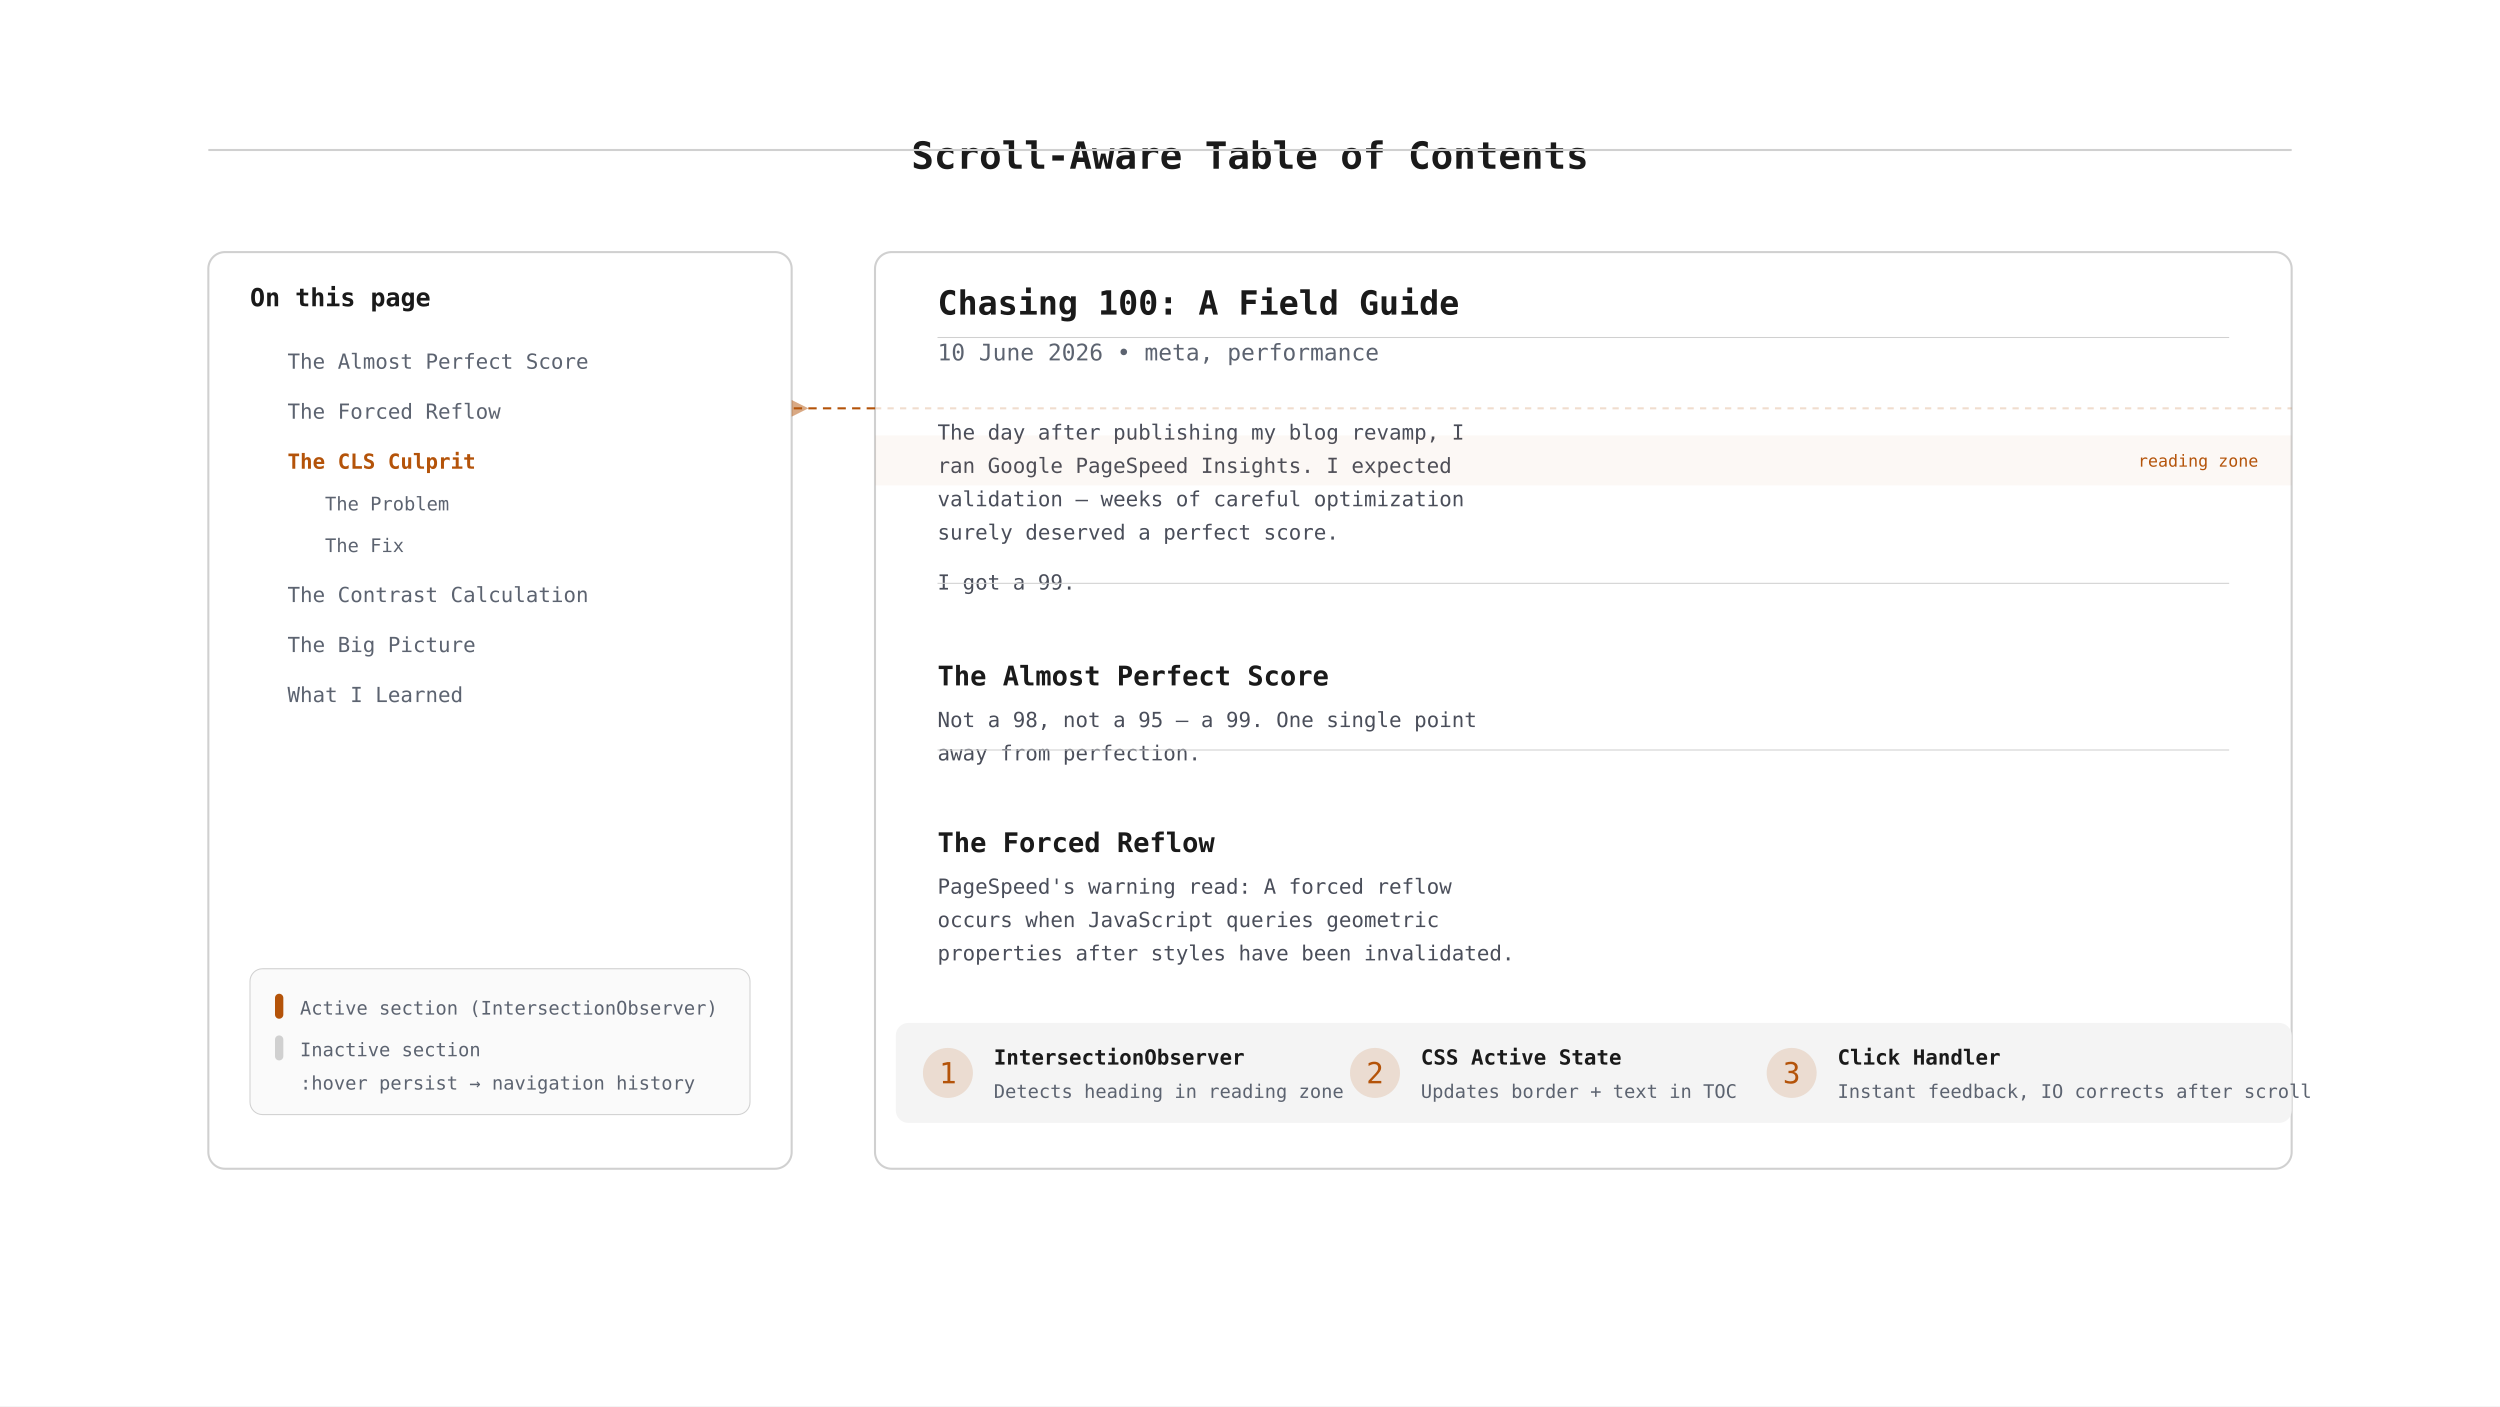
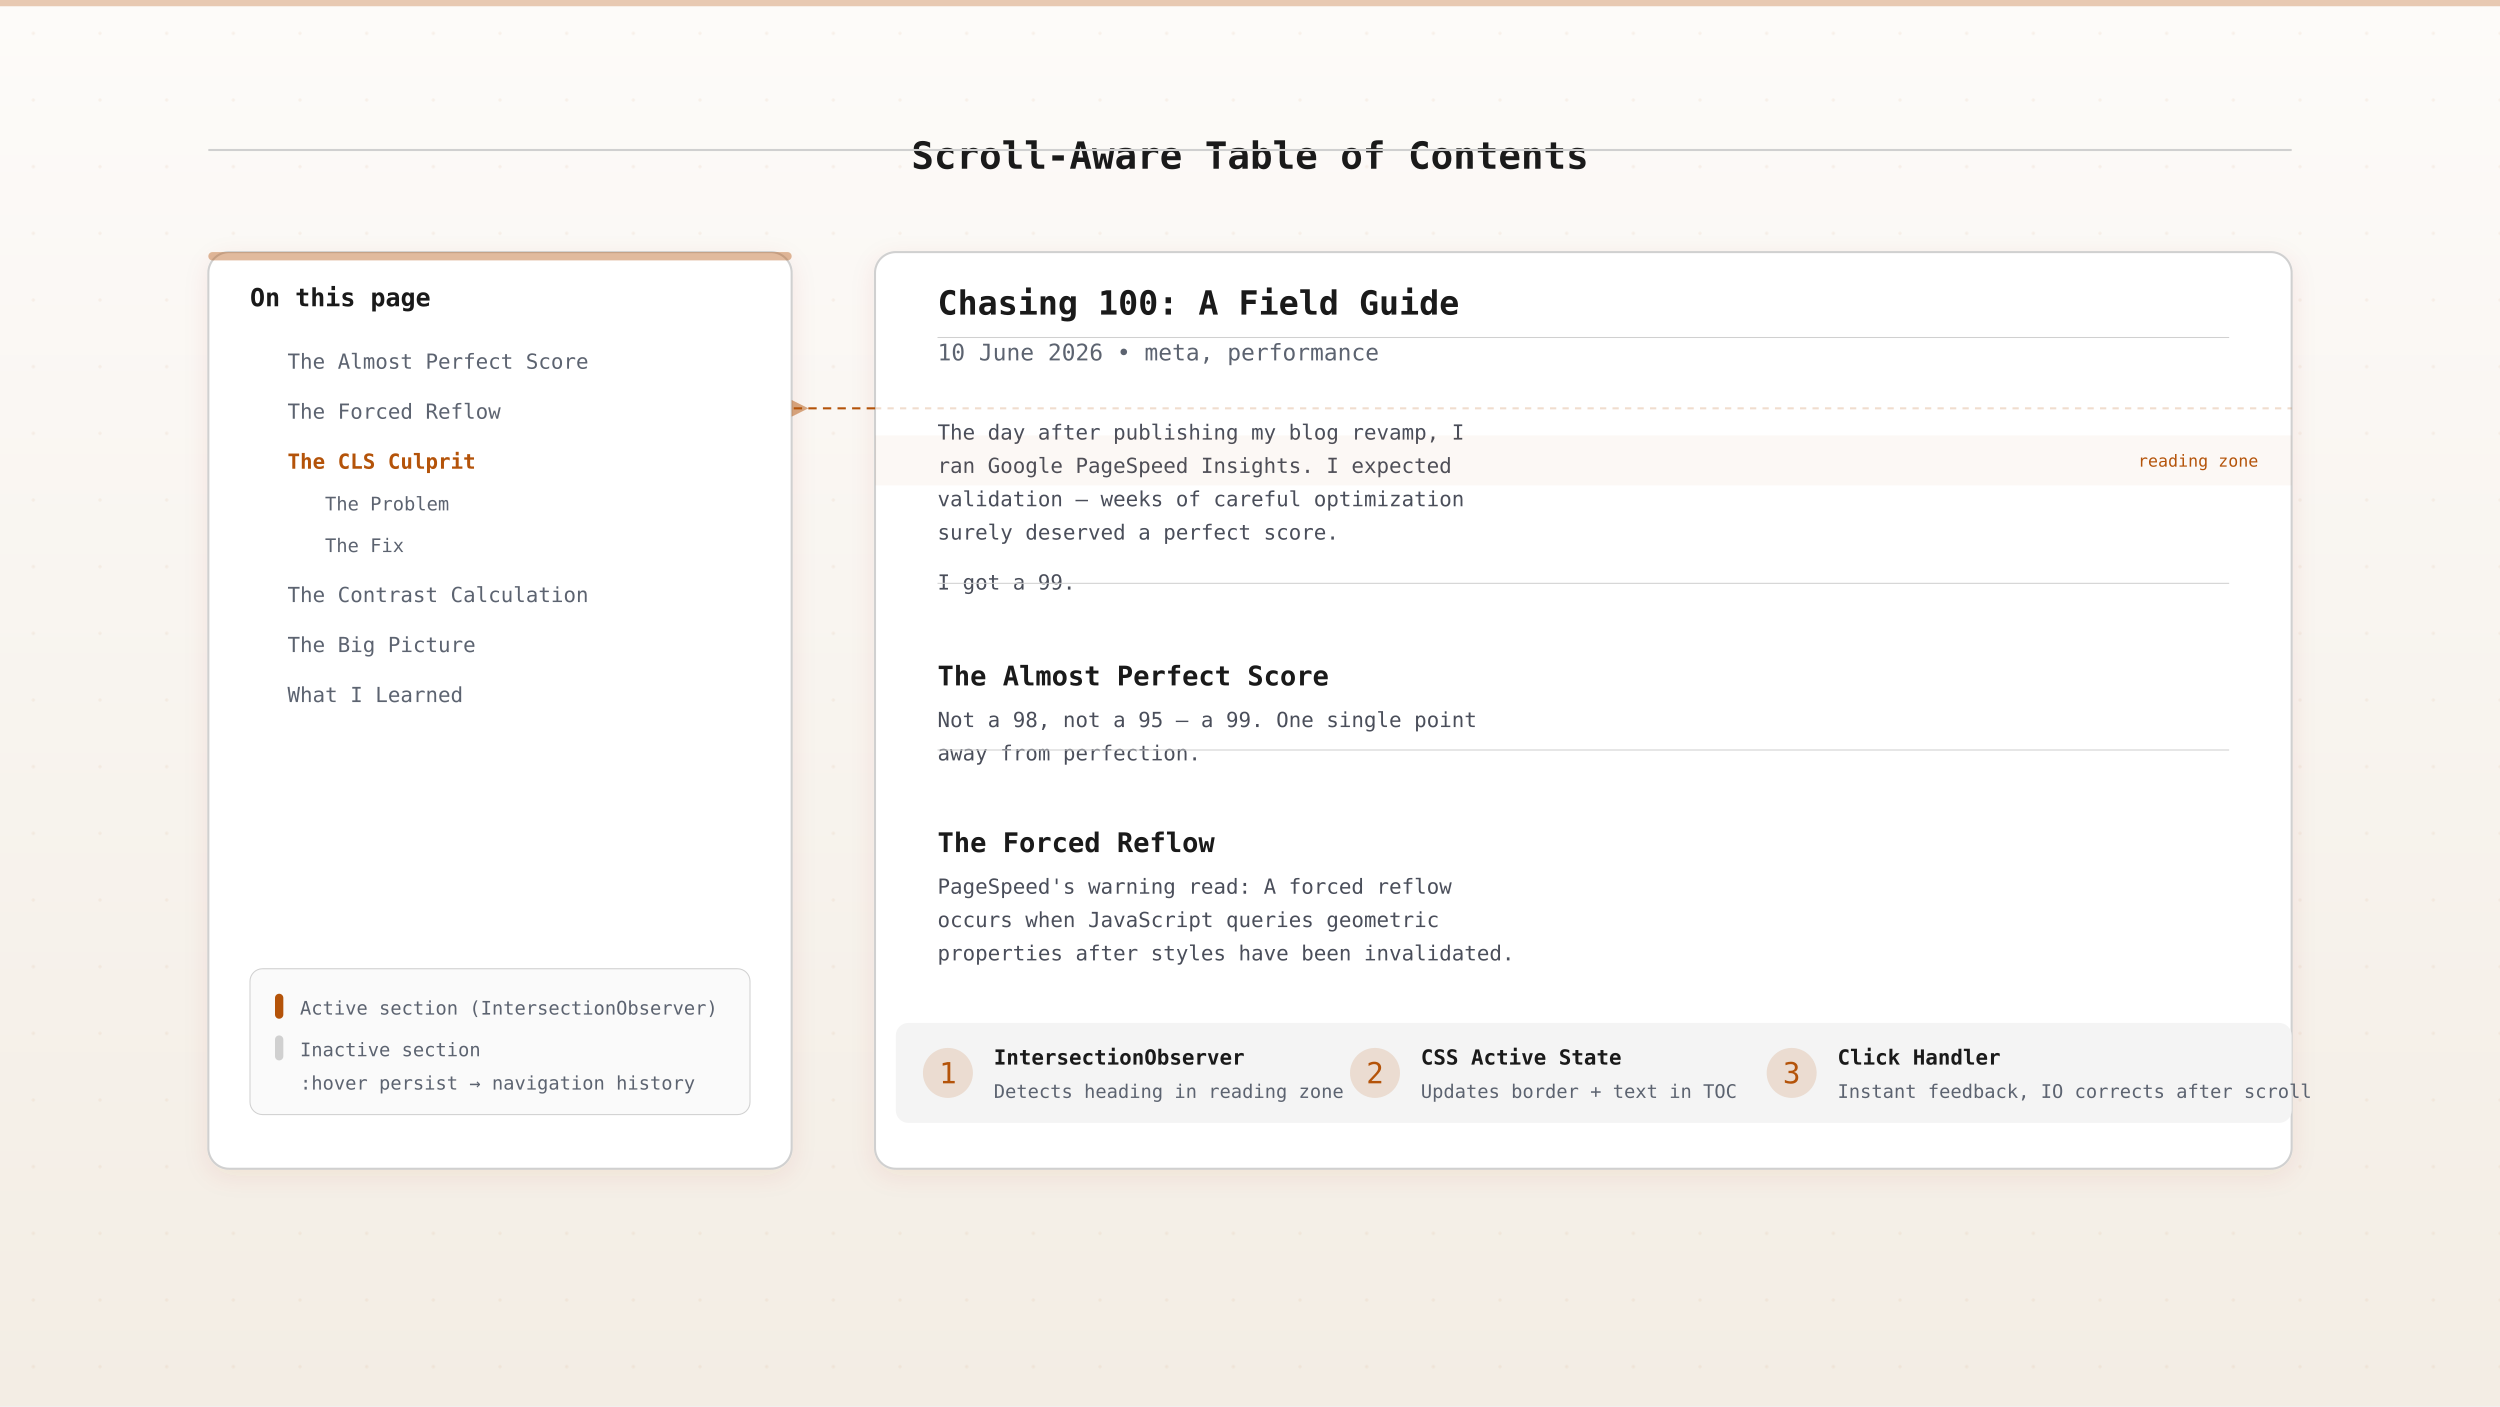
- <svg xmlns="http://www.w3.org/2000/svg" viewBox="0 0 1200 675" fill="none">
-   <rect width="1200" height="675" fill="#ffffff" />
+ <svg xmlns="http://www.w3.org/2000/svg" width="1200" height="675" viewBox="0 0 1200 675" fill="none">
+   <defs>
+     <linearGradient id="bgGrad" x1="0%" y1="0%" x2="0%" y2="100%">
+       <stop offset="0%" stop-color="#FDFBF9" />
+       <stop offset="100%" stop-color="#F3EDE4" />
+     </linearGradient>
+     <filter id="cardShadow" x="-6%" y="-6%" width="112%" height="112%">
+       <feDropShadow dx="0" dy="3" stdDeviation="6" flood-color="#B45309" flood-opacity="0.08" />
+     </filter>
+     <pattern id="dotgrid" x="0" y="0" width="32" height="32" patternUnits="userSpaceOnUse">
+       <circle cx="16" cy="16" r="0.8" fill="#B45309" opacity="0.06" />
+     </pattern>
+   </defs>
+   <rect width="1200" height="675" fill="url(#bgGrad)" />
+   <rect width="1200" height="675" fill="url(#dotgrid)" />
+   <rect x="0" y="0" width="1200" height="3" fill="#B45309" opacity="0.3" />
  <text x="600" y="81" text-anchor="middle" font-family="ui-monospace,monospace" font-size="18" fill="#1a1a1a" font-weight="700">Scroll-Aware Table of Contents</text>
  <line x1="100" y1="72" x2="1100" y2="72" stroke="#d0d0d0" stroke-width="1" />
-   <rect x="100" y="121" width="280" height="440" rx="8" fill="#ffffff" stroke="#d0d0d0" stroke-width="1" />
+   <rect x="100" y="121" width="280" height="440" rx="10" fill="#ffffff" stroke="#d0d0d0" stroke-width="1" filter="url(#cardShadow)" />
+   <rect x="100" y="121" width="280" height="4" rx="2" fill="#B45309" opacity="0.4" />
  <text x="120" y="147" font-family="ui-monospace,monospace" font-size="12" fill="#1a1a1a" font-weight="600">On this page</text>
  <line x1="120" y1="148" x2="120" y2="148" stroke="#d0d0d0" stroke-width="2" />
  <text x="138" y="177" font-family="ui-monospace,monospace" font-size="10" fill="#5c6370">The Almost Perfect Score</text>
  <line x1="120" y1="172" x2="120" y2="172" stroke="#d0d0d0" stroke-width="2" />
  <text x="138" y="201" font-family="ui-monospace,monospace" font-size="10" fill="#5c6370">The Forced Reflow</text>
  <line x1="120" y1="196" x2="120" y2="196" stroke="#B45309" stroke-width="2" />
  <text x="138" y="225" font-family="ui-monospace,monospace" font-size="10" fill="#B45309" font-weight="600">The CLS Culprit</text>
  <line x1="120" y1="216" x2="120" y2="216" stroke="#d0d0d0" stroke-width="2" />
  <text x="156" y="245" font-family="ui-monospace,monospace" font-size="9" fill="#5c6370">The Problem</text>
  <line x1="120" y1="236" x2="120" y2="236" stroke="#d0d0d0" stroke-width="2" />
  <text x="156" y="265" font-family="ui-monospace,monospace" font-size="9" fill="#5c6370">The Fix</text>
  <line x1="120" y1="260" x2="120" y2="260" stroke="#d0d0d0" stroke-width="2" />
  <text x="138" y="289" font-family="ui-monospace,monospace" font-size="10" fill="#5c6370">The Contrast Calculation</text>
  <line x1="120" y1="284" x2="120" y2="284" stroke="#d0d0d0" stroke-width="2" />
  <text x="138" y="313" font-family="ui-monospace,monospace" font-size="10" fill="#5c6370">The Big Picture</text>
  <line x1="120" y1="308" x2="120" y2="308" stroke="#d0d0d0" stroke-width="2" />
  <text x="138" y="337" font-family="ui-monospace,monospace" font-size="10" fill="#5c6370">What I Learned</text>
  <rect x="120" y="465" width="240" height="70" rx="6" fill="#fafafa" stroke="#d0d0d0" stroke-width="0.5" />
  <rect x="132" y="477" width="4" height="12" rx="2" fill="#B45309" />
  <text x="144" y="487" font-family="ui-monospace,monospace" font-size="9" fill="#5c6370">Active section (IntersectionObserver)</text>
  <rect x="132" y="497" width="4" height="12" rx="2" fill="#d0d0d0" />
  <text x="144" y="507" font-family="ui-monospace,monospace" font-size="9" fill="#5c6370">Inactive section</text>
  <text x="144" y="523" font-family="ui-monospace,monospace" font-size="9" fill="#5c6370">:hover persist → navigation history</text>
-   <rect x="420" y="121" width="680" height="440" rx="8" fill="#ffffff" stroke="#d0d0d0" stroke-width="1" />
+   <rect x="420" y="121" width="680" height="440" rx="10" fill="#ffffff" stroke="#d0d0d0" stroke-width="1" filter="url(#cardShadow)" />
  <text x="450" y="151" font-family="ui-monospace,monospace" font-size="16" fill="#1a1a1a" font-weight="700">Chasing 100: A Field Guide</text>
  <text x="450" y="173" font-family="ui-monospace,monospace" font-size="11" fill="#5c6370">10 June 2026  •  meta, performance</text>
  <line x1="450" y1="162" x2="1070" y2="162" stroke="#d0d0d0" stroke-width="0.5" />
  <text x="450" y="211" font-family="ui-monospace,monospace" font-size="10" fill="#4a4e5a">The day after publishing my blog revamp, I</text>
  <text x="450" y="227" font-family="ui-monospace,monospace" font-size="10" fill="#4a4e5a">ran Google PageSpeed Insights. I expected</text>
  <text x="450" y="243" font-family="ui-monospace,monospace" font-size="10" fill="#4a4e5a">validation — weeks of careful optimization</text>
  <text x="450" y="259" font-family="ui-monospace,monospace" font-size="10" fill="#4a4e5a">surely deserved a perfect score.</text>
  <text x="450" y="283" font-family="ui-monospace,monospace" font-size="10" fill="#4a4e5a">I got a 99.</text>
  <line x1="450" y1="280" x2="1070" y2="280" stroke="#d0d0d0" stroke-width="0.5" />
  <text x="450" y="329" font-family="ui-monospace,monospace" font-size="13" fill="#1a1a1a" font-weight="700">The Almost Perfect Score</text>
  <text x="450" y="349" font-family="ui-monospace,monospace" font-size="10" fill="#4a4e5a">Not a 98, not a 95 — a 99. One single point</text>
  <text x="450" y="365" font-family="ui-monospace,monospace" font-size="10" fill="#4a4e5a">away from perfection.</text>
  <line x1="450" y1="360" x2="1070" y2="360" stroke="#d0d0d0" stroke-width="0.5" />
  <text x="450" y="409" font-family="ui-monospace,monospace" font-size="13" fill="#1a1a1a" font-weight="700">The Forced Reflow</text>
  <text x="450" y="429" font-family="ui-monospace,monospace" font-size="10" fill="#4a4e5a">PageSpeed's warning read: A forced reflow</text>
  <text x="450" y="445" font-family="ui-monospace,monospace" font-size="10" fill="#4a4e5a">occurs when JavaScript queries geometric</text>
  <text x="450" y="461" font-family="ui-monospace,monospace" font-size="10" fill="#4a4e5a">properties after styles have been invalidated.</text>
  <rect x="420" y="209" width="680" height="24" fill="#B45309" opacity="0.04" pointer-events="none" />
  <line x1="420" y1="196" x2="1100" y2="196" stroke="#B45309" stroke-width="1" opacity="0.2" stroke-dasharray="3 3" />
  <text x="1084" y="224" text-anchor="end" font-family="ui-monospace,monospace" font-size="8" fill="#B45309">reading zone</text>
  <line x1="420" y1="196" x2="380" y2="196" stroke="#B45309" stroke-width="1" stroke-dasharray="4 3" />
  <polygon points="380,192 388,196 380,200" fill="#B45309" opacity="0.5" />
  <rect x="430" y="491" width="670" height="48" rx="6" fill="#f4f4f4" />
  <circle cx="455" cy="515" r="12" fill="#B45309" opacity="0.15" />
  <text x="455" y="520" text-anchor="middle" font-family="ui-monospace,monospace" font-size="14" fill="#B45309">1</text>
  <text x="477" y="511" font-family="ui-monospace,monospace" font-size="10" fill="#1a1a1a" font-weight="600">IntersectionObserver</text>
  <text x="477" y="527" font-family="ui-monospace,monospace" font-size="9" fill="#5c6370">Detects heading in reading zone</text>
  <circle cx="660" cy="515" r="12" fill="#B45309" opacity="0.15" />
  <text x="660" y="520" text-anchor="middle" font-family="ui-monospace,monospace" font-size="14" fill="#B45309">2</text>
  <text x="682" y="511" font-family="ui-monospace,monospace" font-size="10" fill="#1a1a1a" font-weight="600">CSS Active State</text>
  <text x="682" y="527" font-family="ui-monospace,monospace" font-size="9" fill="#5c6370">Updates border + text in TOC</text>
  <circle cx="860" cy="515" r="12" fill="#B45309" opacity="0.15" />
  <text x="860" y="520" text-anchor="middle" font-family="ui-monospace,monospace" font-size="14" fill="#B45309">3</text>
  <text x="882" y="511" font-family="ui-monospace,monospace" font-size="10" fill="#1a1a1a" font-weight="600">Click Handler</text>
  <text x="882" y="527" font-family="ui-monospace,monospace" font-size="9" fill="#5c6370">Instant feedback, IO corrects after scroll</text>
</svg>
